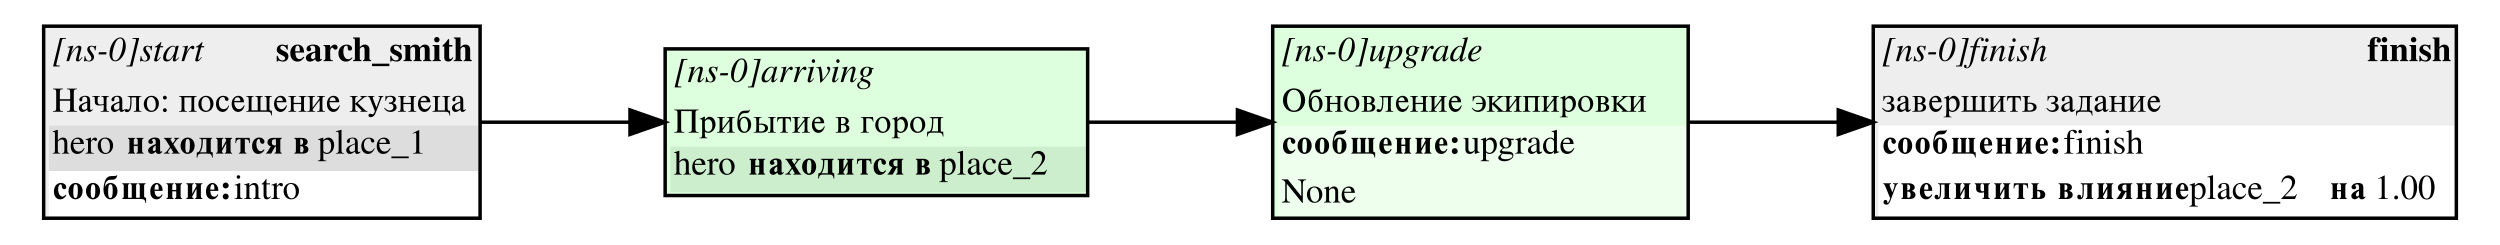
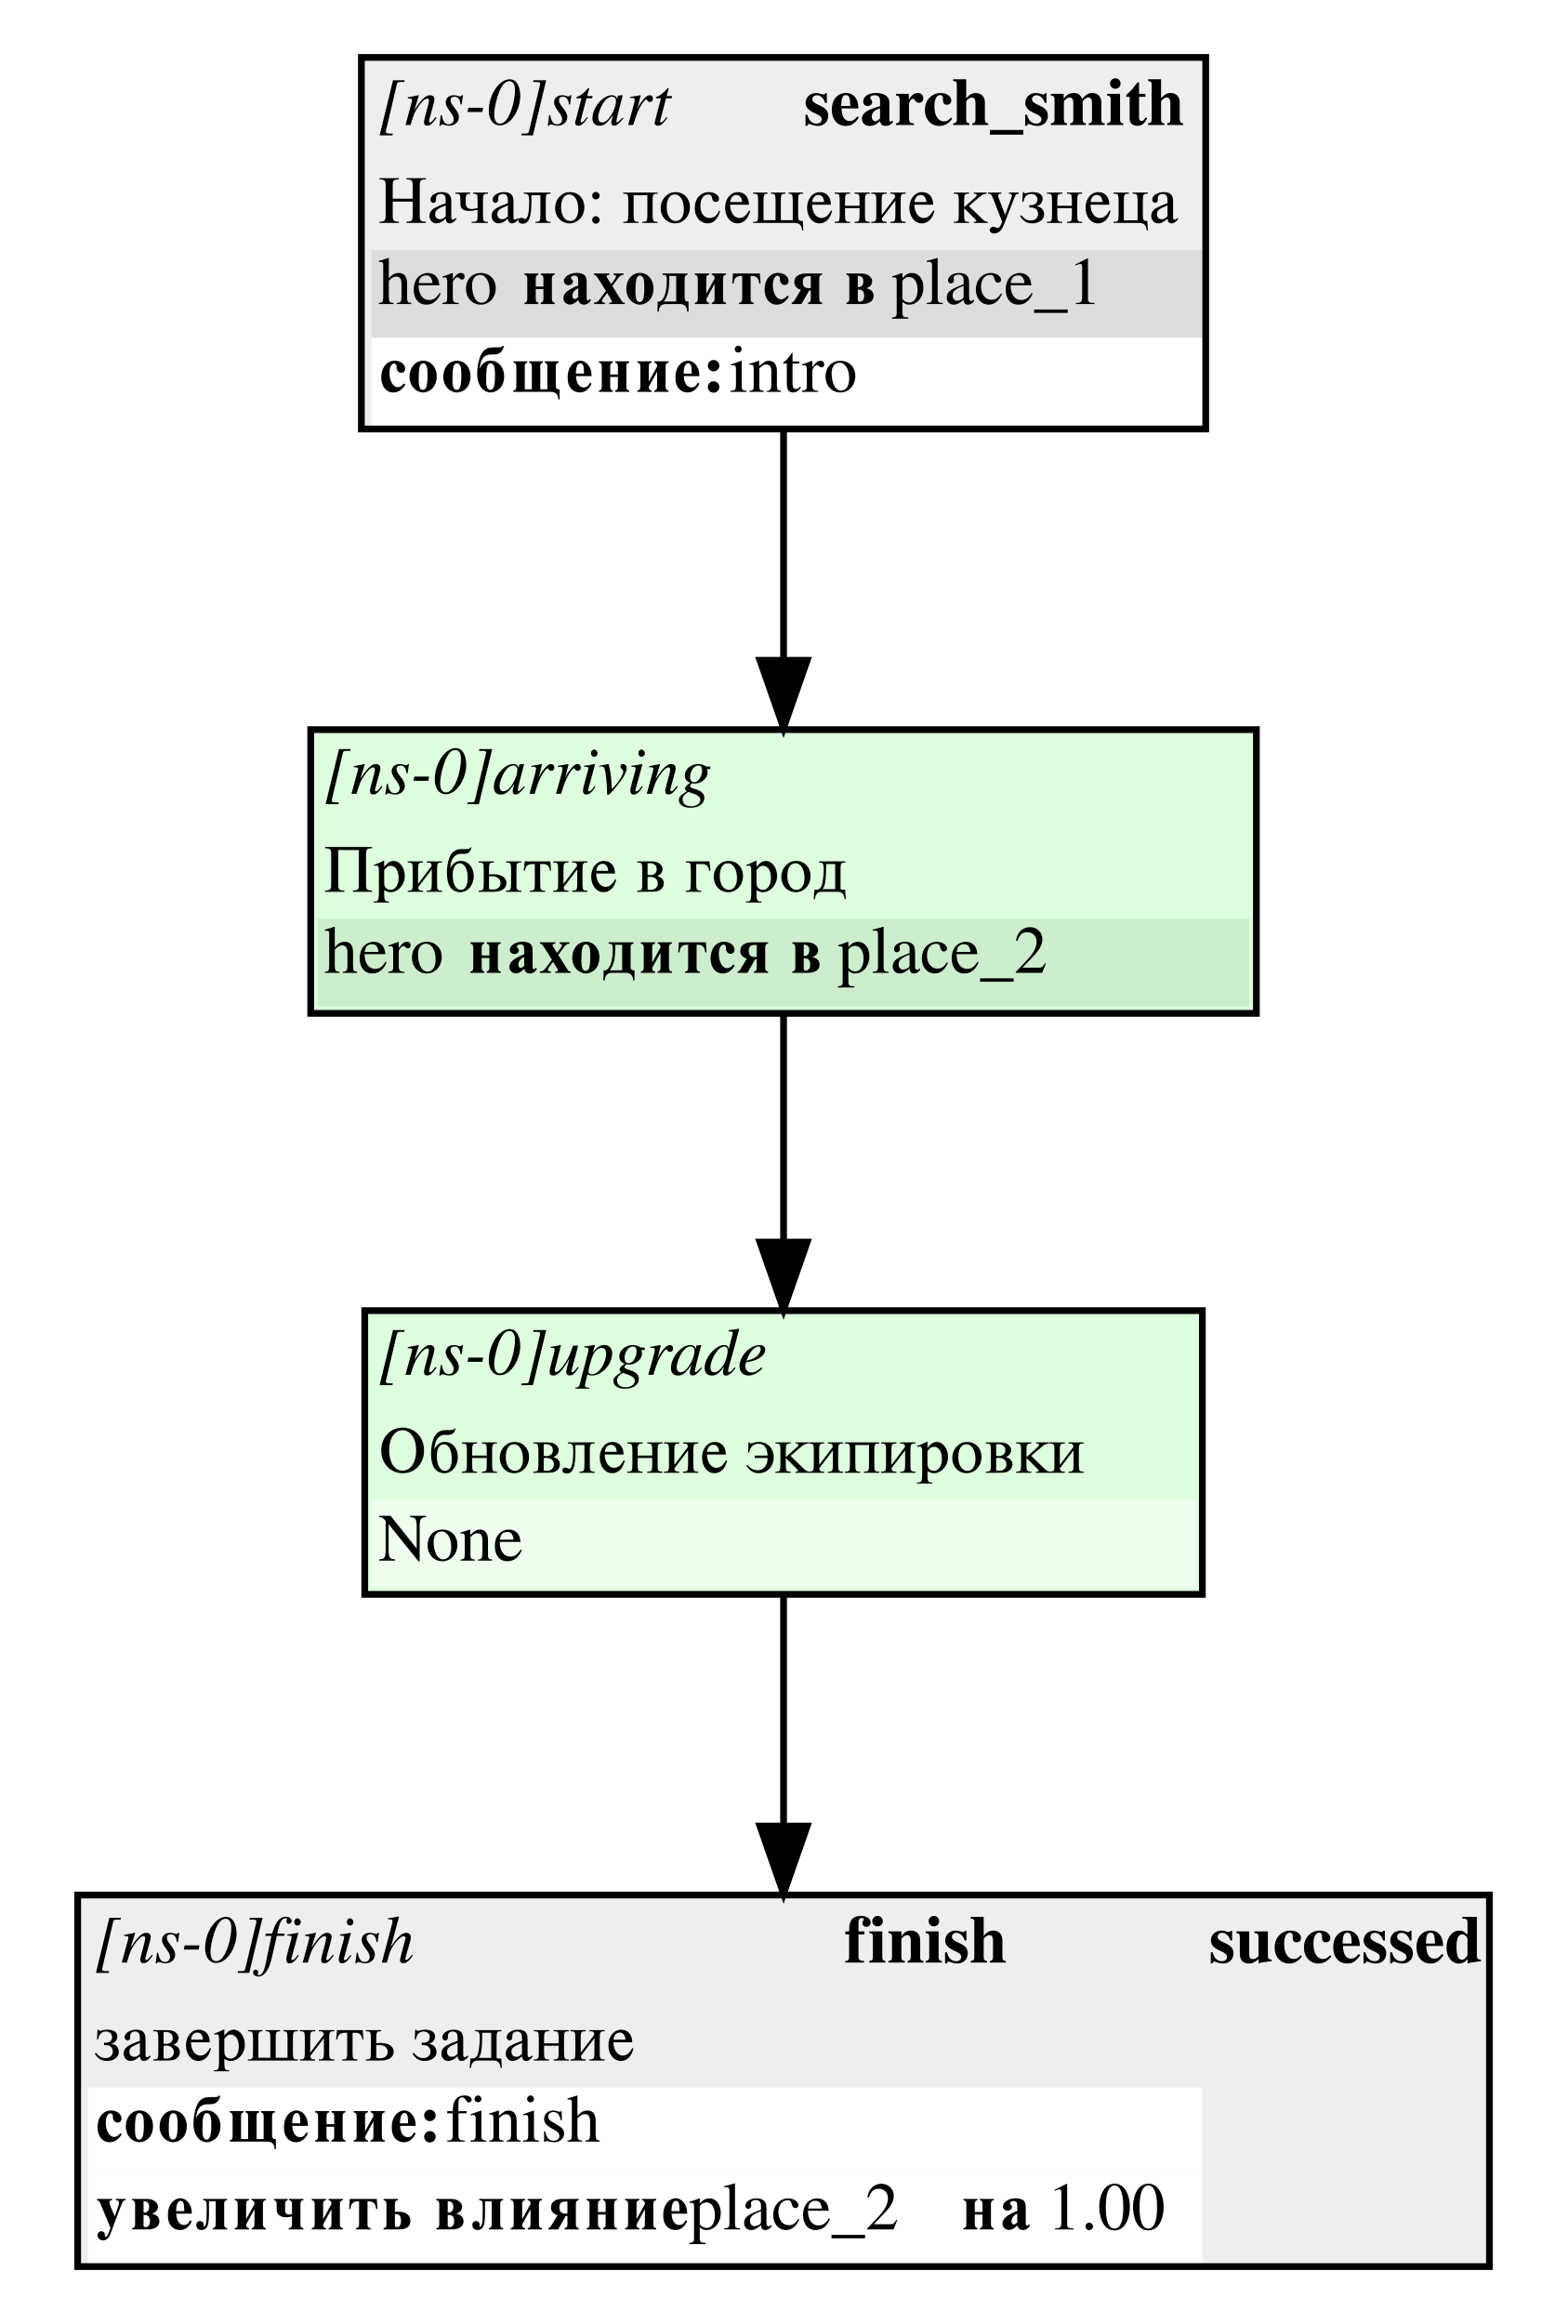
- <svg xmlns="http://www.w3.org/2000/svg" width="716pt" height="70pt" viewBox="0.00 0.00 716.00 70.00">
-   <g id="graph0" class="graph" transform="scale(1 1) rotate(0) translate(4 66)">
-     <polygon fill="white" stroke="white" points="-4,4 -4,-66 712,-66 712,4 -4,4" />
+ <svg xmlns="http://www.w3.org/2000/svg" width="232pt" height="344pt" viewBox="0.00 0.00 232.00 344.00">
+   <g id="graph0" class="graph" transform="scale(1 1) rotate(0) translate(4 340)">
+     <polygon fill="white" stroke="white" points="-4,4 -4,-340 228,-340 228,4 -4,4" />
    <g id="node1" class="node">
-       <polygon fill="#eeeeee" stroke="none" points="532.5,-3.5 532.5,-58.5 699.5,-58.5 699.5,-3.5 532.5,-3.5" />
-       <text text-anchor="start" x="535" y="-48.5" font-family="Times,serif" font-style="italic" font-size="10.00">[ns-0]finish</text>
-       <text text-anchor="start" x="674" y="-48.5" font-family="Times,serif" font-weight="bold" font-size="10.00">finish</text>
-       <text text-anchor="start" x="535" y="-34" font-family="Times,serif" font-size="10.00">завершить задание</text>
-       <polygon fill="#ffffff" stroke="none" points="534,-17 534,-30 699,-30 699,-17 534,-17" />
-       <text text-anchor="start" x="535" y="-22" font-family="Times,serif" font-weight="bold" font-size="10.00">сообщение:</text>
-       <text text-anchor="start" x="587" y="-22" font-family="Times,serif" font-size="10.00"> finish</text>
-       <polygon fill="#ffffff" stroke="none" points="534,-4 534,-17 699,-17 699,-4 534,-4" />
-       <text text-anchor="start" x="535" y="-9" font-family="Times,serif" font-weight="bold" font-size="10.00">увеличить влияние </text>
-       <text text-anchor="start" x="623" y="-9" font-family="Times,serif" font-size="10.00">  place_2 </text>
-       <text text-anchor="start" x="663" y="-9" font-family="Times,serif" font-weight="bold" font-size="10.00">на </text>
-       <text text-anchor="start" x="676" y="-9" font-family="Times,serif" font-size="10.00"> 1.00</text>
-       <polygon fill="none" stroke="black" points="532.5,-3.5 532.5,-58.5 699.5,-58.5 699.5,-3.5 532.5,-3.5" />
+       <polygon fill="#eeeeee" stroke="none" points="49.5,-276.5 49.5,-331.5 174.5,-331.5 174.5,-276.5 49.5,-276.5" />
+       <text text-anchor="start" x="52" y="-321.5" font-family="Times,serif" font-style="italic" font-size="10.00">[ns-0]start</text>
+       <text text-anchor="start" x="115" y="-321.5" font-family="Times,serif" font-weight="bold" font-size="10.00">search_smith</text>
+       <text text-anchor="start" x="52" y="-307" font-family="Times,serif" font-size="10.00">Начало: посещение кузнеца</text>
+       <polygon fill="#dddddd" stroke="none" points="51,-290 51,-303 174,-303 174,-290 51,-290" />
+       <text text-anchor="start" x="52" y="-295" font-family="Times,serif" font-size="10.00">hero </text>
+       <text text-anchor="start" x="73" y="-295" font-family="Times,serif" font-weight="bold" font-size="10.00">находится в</text>
+       <text text-anchor="start" x="128" y="-295" font-family="Times,serif" font-size="10.00"> place_1</text>
+       <polygon fill="#ffffff" stroke="none" points="51,-277 51,-290 174,-290 174,-277 51,-277" />
+       <text text-anchor="start" x="52" y="-282" font-family="Times,serif" font-weight="bold" font-size="10.00">сообщение:</text>
+       <text text-anchor="start" x="104" y="-282" font-family="Times,serif" font-size="10.00"> intro</text>
+       <polygon fill="none" stroke="black" points="49.5,-276.5 49.5,-331.5 174.5,-331.5 174.5,-276.5 49.5,-276.5" />
+     </g>
+     <g id="node4" class="node">
+       <polygon fill="#ddffdd" stroke="none" points="42,-190 42,-232 182,-232 182,-190 42,-190" />
+       <text text-anchor="start" x="44" y="-222.5" font-family="Times,serif" font-style="italic" font-size="10.00">[ns-0]arriving</text>
+       <text text-anchor="start" x="44" y="-208" font-family="Times,serif" font-size="10.00">Прибытие в город</text>
+       <polygon fill="#cceecc" stroke="none" points="43,-191 43,-204 181,-204 181,-191 43,-191" />
+       <text text-anchor="start" x="44" y="-196" font-family="Times,serif" font-size="10.00">hero </text>
+       <text text-anchor="start" x="65" y="-196" font-family="Times,serif" font-weight="bold" font-size="10.00">находится в</text>
+       <text text-anchor="start" x="120" y="-196" font-family="Times,serif" font-size="10.00"> place_2</text>
+       <polygon fill="none" stroke="black" points="42,-190 42,-232 182,-232 182,-190 42,-190" />
+     </g>
+     <g id="edge2" class="edge">
+       <path fill="none" stroke="black" d="M112,-276.189C112,-265.542 112,-253.241 112,-242.275" />
+       <polygon fill="black" stroke="black" points="115.5,-242.266 112,-232.266 108.5,-242.267 115.5,-242.266" />
    </g>
    <g id="node2" class="node">
-       <polygon fill="#ddffdd" stroke="none" points="360.5,-3.5 360.5,-58.5 479.5,-58.5 479.5,-3.5 360.5,-3.5" />
-       <text text-anchor="start" x="363" y="-48.5" font-family="Times,serif" font-style="italic" font-size="10.00">[ns-0]upgrade</text>
-       <text text-anchor="start" x="363" y="-34" font-family="Times,serif" font-size="10.00">Обновление экипировки</text>
-       <polygon fill="#eeffee" stroke="none" points="362,-17 362,-30 479,-30 479,-17 362,-17" />
-       <text text-anchor="start" x="363" y="-22" font-family="Times,serif" font-weight="bold" font-size="10.00">сообщение:</text>
-       <text text-anchor="start" x="415" y="-22" font-family="Times,serif" font-size="10.00"> upgrade</text>
-       <polygon fill="#eeffee" stroke="none" points="362,-4 362,-17 479,-17 479,-4 362,-4" />
-       <text text-anchor="start" x="363" y="-8" font-family="Times,serif" font-size="10.00">None</text>
-       <polygon fill="none" stroke="black" points="360.5,-3.5 360.5,-58.5 479.5,-58.5 479.5,-3.5 360.5,-3.5" />
+       <polygon fill="#eeeeee" stroke="none" points="7.5,-4.5 7.5,-59.5 216.5,-59.5 216.5,-4.5 7.5,-4.5" />
+       <text text-anchor="start" x="10" y="-49.5" font-family="Times,serif" font-style="italic" font-size="10.00">[ns-0]finish</text>
+       <text text-anchor="start" x="121" y="-49.5" font-family="Times,serif" font-weight="bold" font-size="10.00">finish</text>
+       <text text-anchor="start" x="175" y="-49.5" font-family="Times,serif" font-weight="bold" font-size="10.00">successed</text>
+       <text text-anchor="start" x="10" y="-35" font-family="Times,serif" font-size="10.00">завершить задание</text>
+       <polygon fill="#ffffff" stroke="none" points="9,-18 9,-31 174,-31 174,-18 9,-18" />
+       <text text-anchor="start" x="10" y="-23" font-family="Times,serif" font-weight="bold" font-size="10.00">сообщение:</text>
+       <text text-anchor="start" x="62" y="-23" font-family="Times,serif" font-size="10.00"> finish</text>
+       <polygon fill="#ffffff" stroke="none" points="9,-5 9,-18 174,-18 174,-5 9,-5" />
+       <text text-anchor="start" x="10" y="-10" font-family="Times,serif" font-weight="bold" font-size="10.00">увеличить влияние </text>
+       <text text-anchor="start" x="98" y="-10" font-family="Times,serif" font-size="10.00">  place_2 </text>
+       <text text-anchor="start" x="138" y="-10" font-family="Times,serif" font-weight="bold" font-size="10.00">на </text>
+       <text text-anchor="start" x="151" y="-10" font-family="Times,serif" font-size="10.00"> 1.00</text>
+       <polygon fill="none" stroke="black" points="7.5,-4.5 7.5,-59.5 216.5,-59.5 216.5,-4.5 7.5,-4.5" />
+     </g>
+     <g id="node3" class="node">
+       <polygon fill="#ddffdd" stroke="none" points="50,-104 50,-146 174,-146 174,-104 50,-104" />
+       <text text-anchor="start" x="52" y="-136.5" font-family="Times,serif" font-style="italic" font-size="10.00">[ns-0]upgrade</text>
+       <text text-anchor="start" x="52" y="-122" font-family="Times,serif" font-size="10.00">Обновление экипировки</text>
+       <polygon fill="#eeffee" stroke="none" points="51,-105 51,-118 173,-118 173,-105 51,-105" />
+       <text text-anchor="start" x="52" y="-109" font-family="Times,serif" font-size="10.00">None</text>
+       <polygon fill="none" stroke="black" points="50,-104 50,-146 174,-146 174,-104 50,-104" />
    </g>
    <g id="edge3" class="edge">
-       <path fill="none" stroke="black" d="M479.605,-31C479.605,-31 522.481,-31 522.481,-31" />
-       <polygon fill="black" stroke="black" points="522.481,-34.5 532.481,-31 522.481,-27.5 522.481,-34.5" />
-     </g>
-     <g id="node3" class="node">
-       <polygon fill="#ddffdd" stroke="none" points="186.5,-10 186.5,-52 307.5,-52 307.5,-10 186.5,-10" />
-       <text text-anchor="start" x="189" y="-42.5" font-family="Times,serif" font-style="italic" font-size="10.00">[ns-0]arriving</text>
-       <text text-anchor="start" x="189" y="-28" font-family="Times,serif" font-size="10.00">Прибытие в город</text>
-       <polygon fill="#cceecc" stroke="none" points="188,-11 188,-24 307,-24 307,-11 188,-11" />
-       <text text-anchor="start" x="189" y="-16" font-family="Times,serif" font-size="10.00">hero </text>
-       <text text-anchor="start" x="210" y="-16" font-family="Times,serif" font-weight="bold" font-size="10.00">находится в</text>
-       <text text-anchor="start" x="265" y="-16" font-family="Times,serif" font-size="10.00"> place_2</text>
-       <polygon fill="none" stroke="black" points="186.5,-10 186.5,-52 307.5,-52 307.5,-10 186.5,-10" />
-     </g>
-     <g id="edge2" class="edge">
-       <path fill="none" stroke="black" d="M307.507,-31C307.507,-31 350.403,-31 350.403,-31" />
-       <polygon fill="black" stroke="black" points="350.403,-34.5 360.403,-31 350.403,-27.5 350.403,-34.5" />
-     </g>
-     <g id="node4" class="node">
-       <polygon fill="#eeeeee" stroke="none" points="8.5,-3.5 8.5,-58.5 133.5,-58.5 133.5,-3.5 8.5,-3.5" />
-       <text text-anchor="start" x="11" y="-48.5" font-family="Times,serif" font-style="italic" font-size="10.00">[ns-0]start</text>
-       <text text-anchor="start" x="75" y="-48.5" font-family="Times,serif" font-weight="bold" font-size="10.00">search_smith</text>
-       <text text-anchor="start" x="11" y="-34" font-family="Times,serif" font-size="10.00">Начало: посещение кузнеца</text>
-       <polygon fill="#dddddd" stroke="none" points="10,-17 10,-30 133,-30 133,-17 10,-17" />
-       <text text-anchor="start" x="11" y="-22" font-family="Times,serif" font-size="10.00">hero </text>
-       <text text-anchor="start" x="32" y="-22" font-family="Times,serif" font-weight="bold" font-size="10.00">находится в</text>
-       <text text-anchor="start" x="87" y="-22" font-family="Times,serif" font-size="10.00"> place_1</text>
-       <polygon fill="#ffffff" stroke="none" points="10,-4 10,-17 133,-17 133,-4 10,-4" />
-       <text text-anchor="start" x="11" y="-9" font-family="Times,serif" font-weight="bold" font-size="10.00">сообщение:</text>
-       <text text-anchor="start" x="63" y="-9" font-family="Times,serif" font-size="10.00"> intro</text>
-       <polygon fill="none" stroke="black" points="8.5,-3.5 8.5,-58.5 133.5,-58.5 133.5,-3.5 8.5,-3.5" />
+       <path fill="none" stroke="black" d="M112,-103.804C112,-93.862 112,-81.556 112,-70.007" />
+       <polygon fill="black" stroke="black" points="115.5,-69.703 112,-59.703 108.5,-69.704 115.5,-69.703" />
    </g>
    <g id="edge1" class="edge">
-       <path fill="none" stroke="black" d="M133.547,-31C133.547,-31 176.427,-31 176.427,-31" />
-       <polygon fill="black" stroke="black" points="176.427,-34.5 186.427,-31 176.427,-27.5 176.427,-34.5" />
+       <path fill="none" stroke="black" d="M112,-189.666C112,-179.658 112,-167.389 112,-156.302" />
+       <polygon fill="black" stroke="black" points="115.5,-156.147 112,-146.147 108.5,-156.147 115.5,-156.147" />
    </g>
  </g>
</svg>
